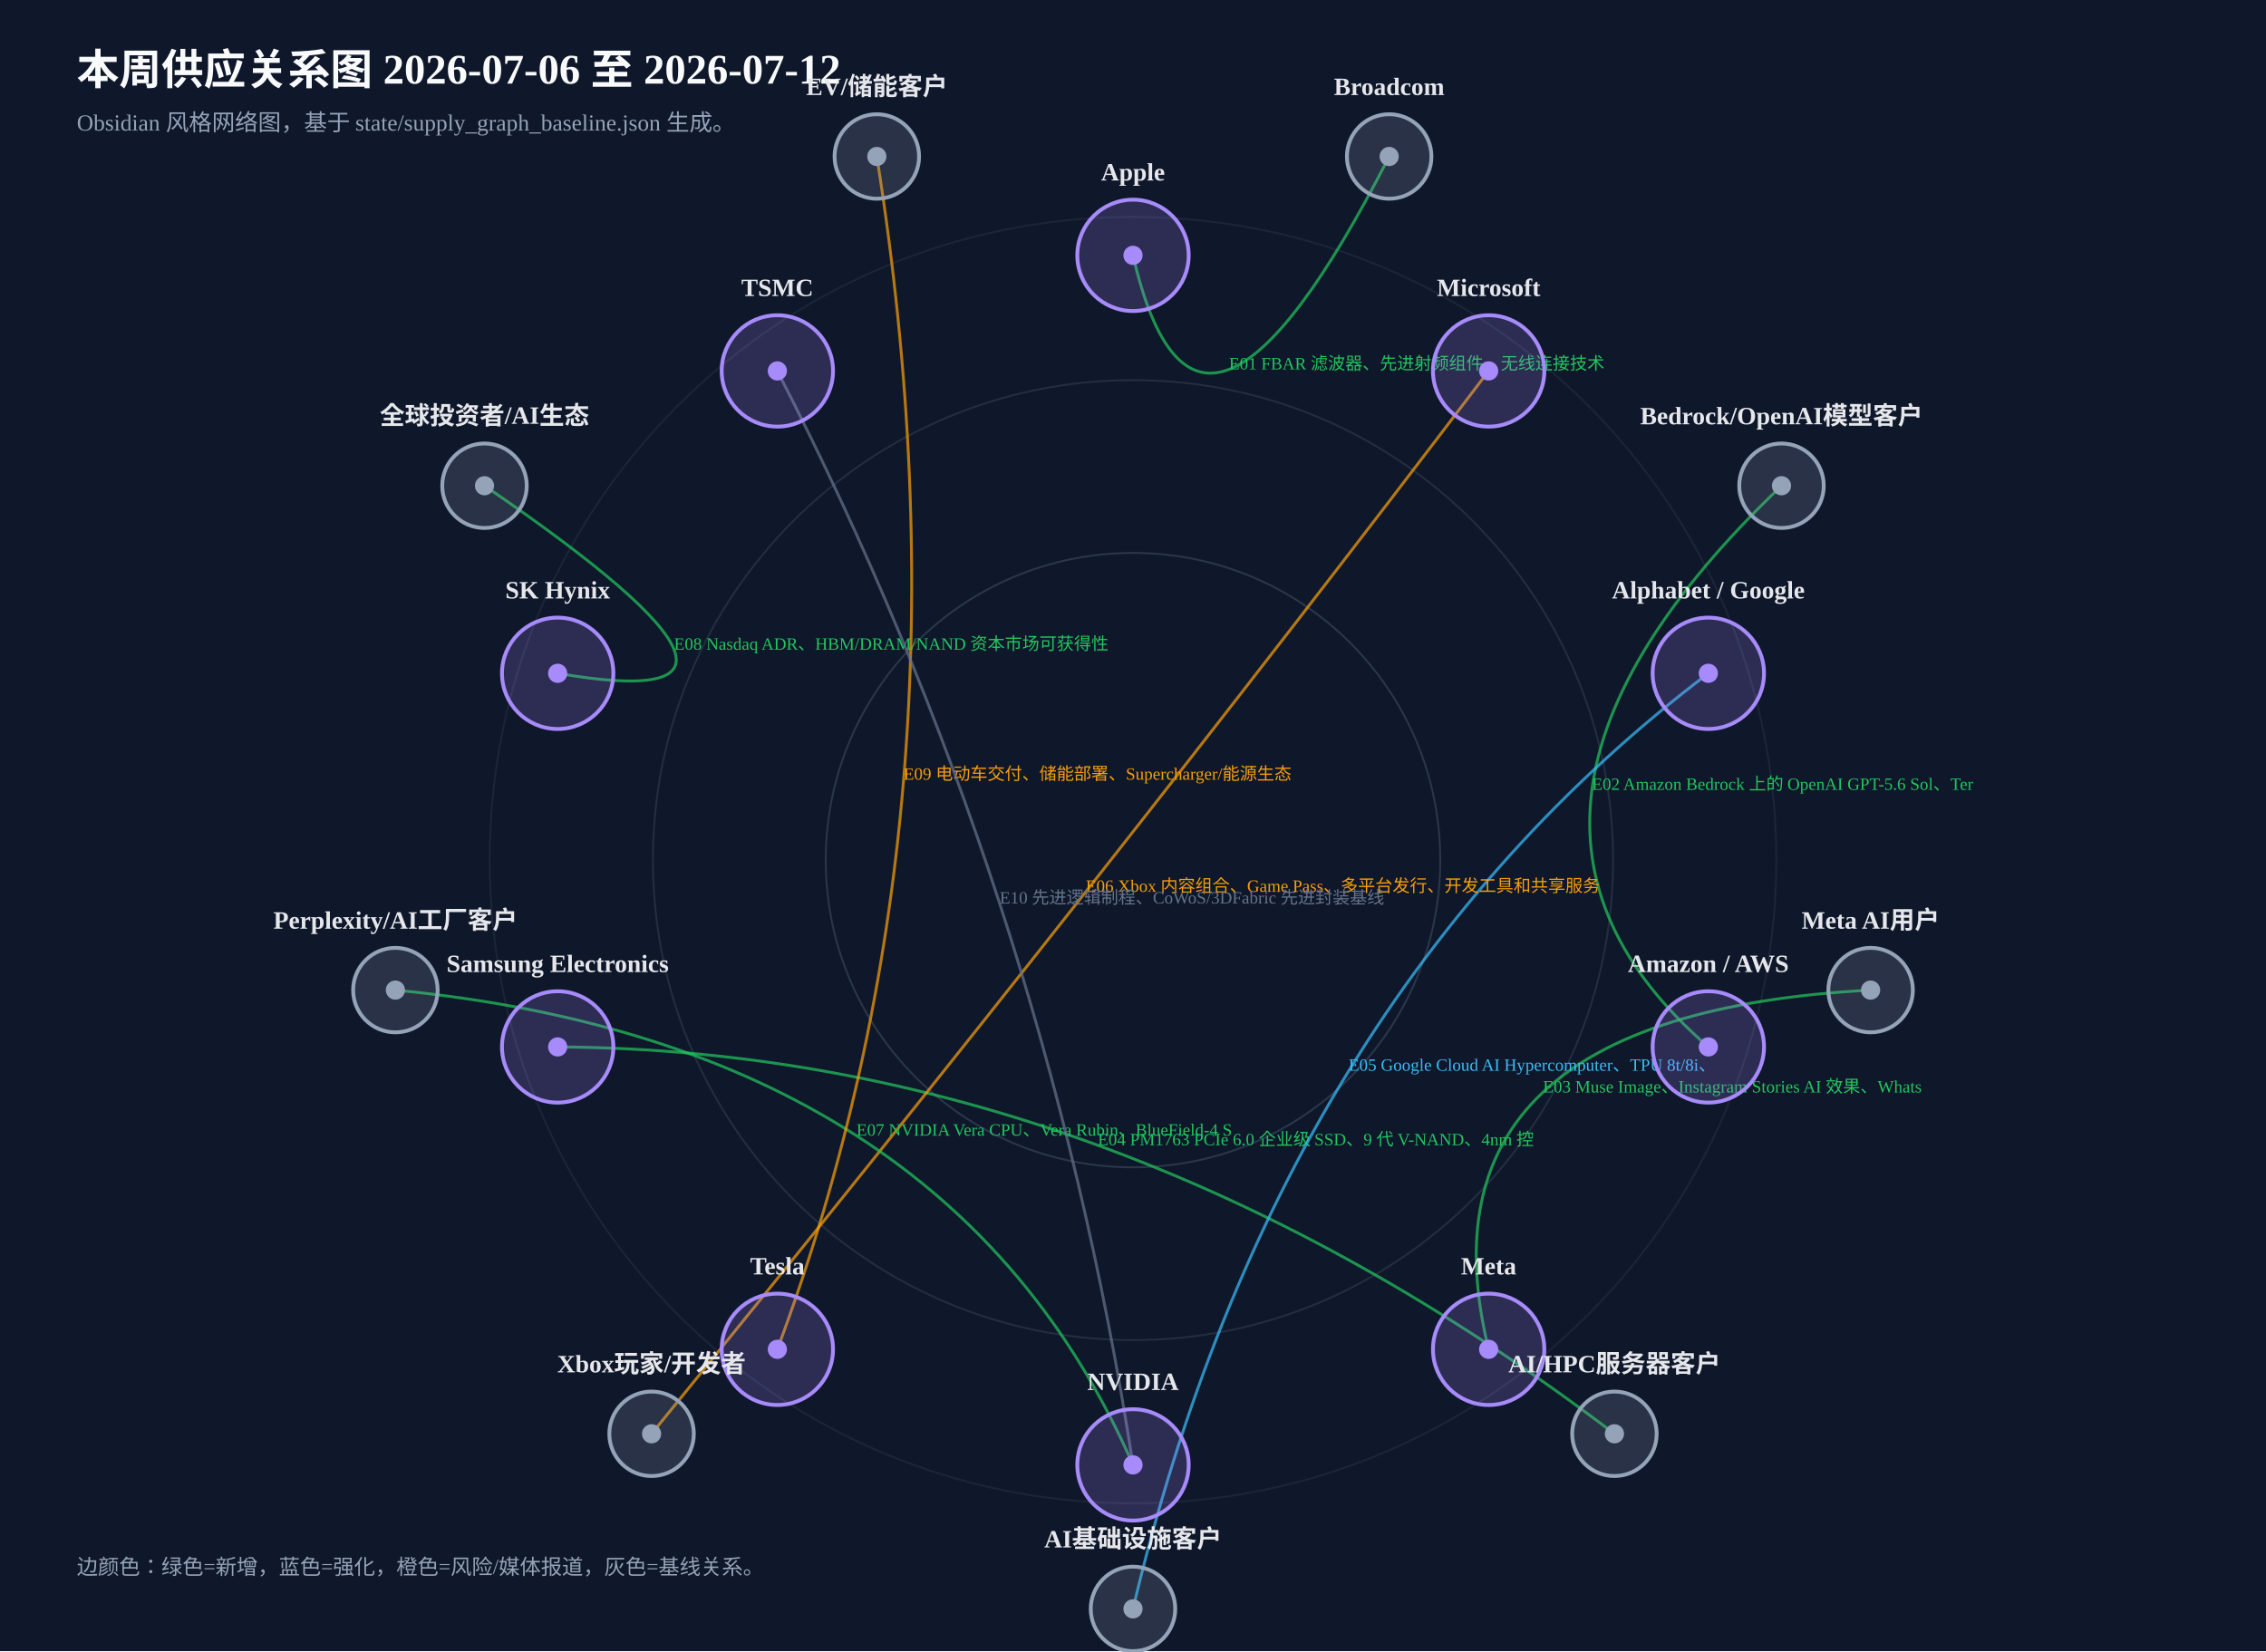
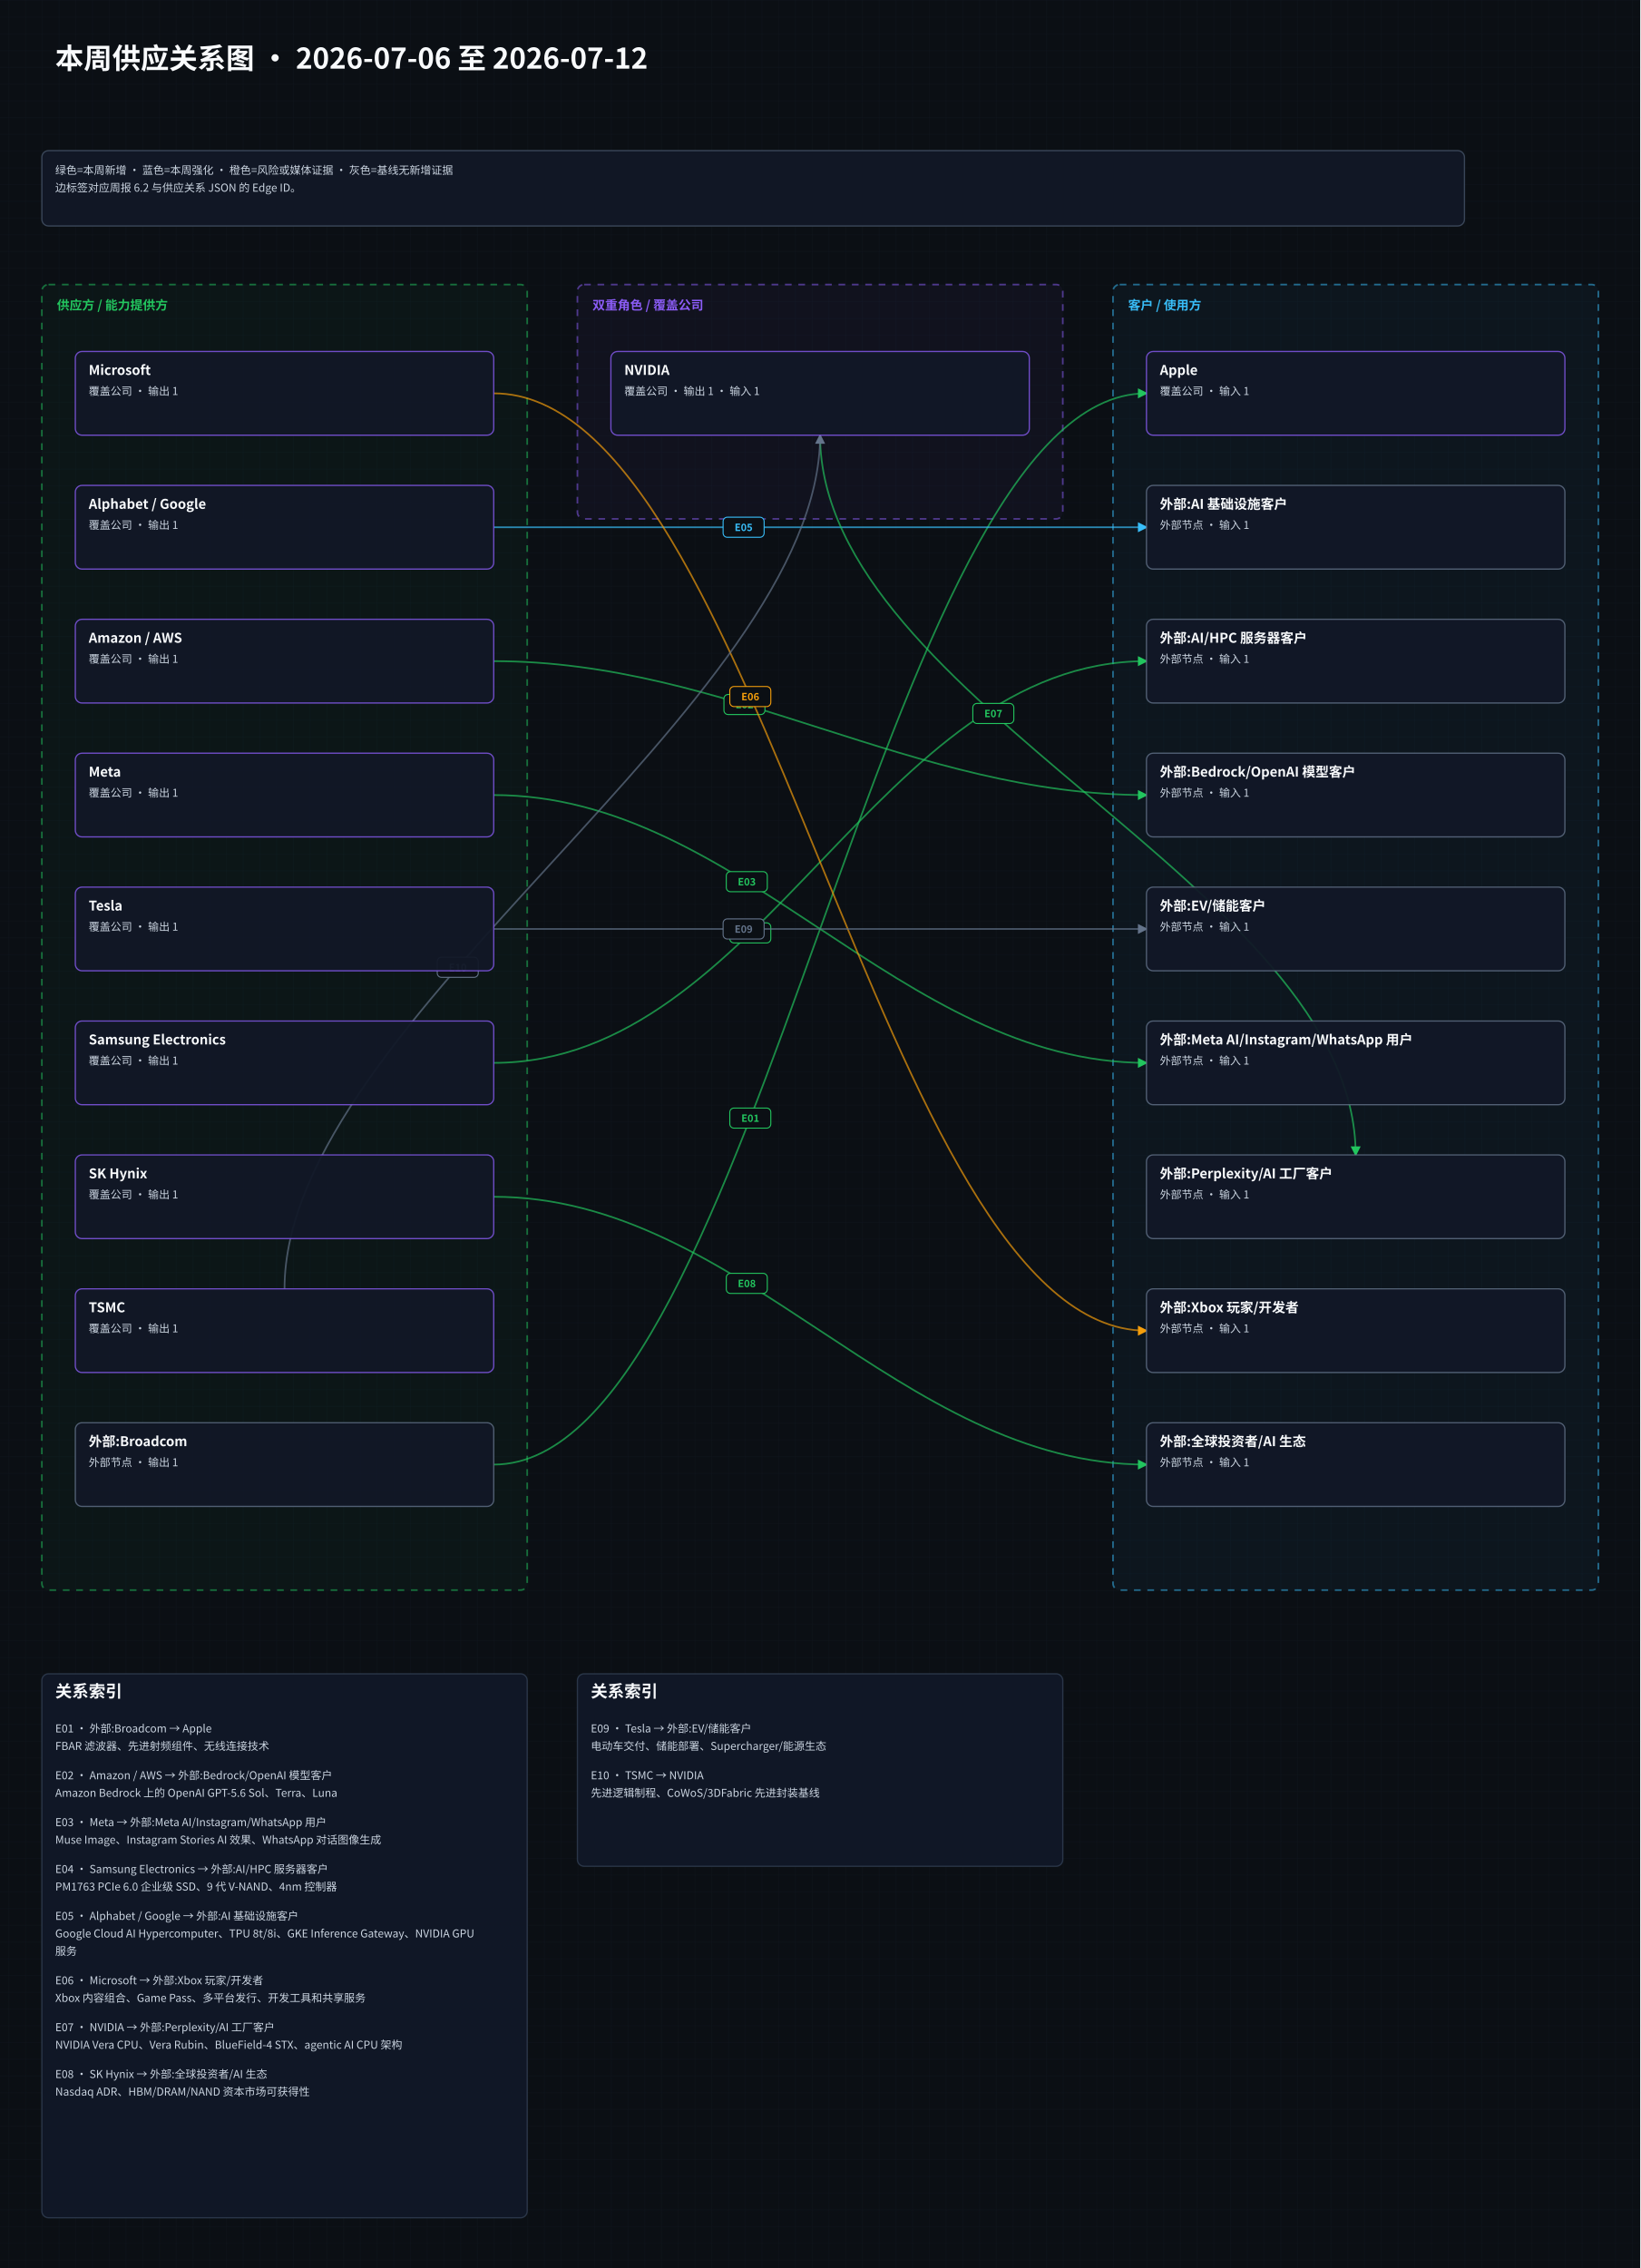
- <svg xmlns="http://www.w3.org/2000/svg" width="1180" height="860" viewBox="0 0 1180 860">
-   <rect width="100%" height="100%" fill="#0f172a" />
-   <circle cx="590" cy="448" r="160" fill="none" stroke="#334155" stroke-width="1" stroke-opacity="0.75" />
-   <circle cx="590" cy="448" r="250" fill="none" stroke="#334155" stroke-width="1" stroke-opacity="0.55" />
-   <circle cx="590" cy="448" r="335" fill="none" stroke="#334155" stroke-width="1" stroke-opacity="0.35" />
-   <text x="40" y="44" font-size="22" font-weight="800" fill="#f8fafc">本周供应关系图 2026-07-06 至 2026-07-12</text>
-   <text x="40" y="68" font-size="12" fill="#94a3b8">Obsidian 风格网络图，基于 state/supply_graph_baseline.json 生成。</text>
-   <text x="40" y="820" font-size="11" fill="#94a3b8">边颜色：绿色=新增，蓝色=强化，橙色=风险/媒体报道，灰色=基线关系。</text>
-   <path d="M 723.4 81.5 Q 623.3 277.6 590.0 133.0" fill="none" stroke="#22c55e" stroke-width="1.5" stroke-opacity="0.72" />
-   <text x="640.0" y="192.4" font-size="9" fill="#22c55e">E01 FBAR 滤波器、先进射频组件、无线连接技术</text>
-   <path d="M 889.6 545.3 Q 749.3 423.6 927.7 253.0" fill="none" stroke="#22c55e" stroke-width="1.5" stroke-opacity="0.72" />
-   <text x="829.0" y="411.4" font-size="9" fill="#22c55e">E02 Amazon Bedrock 上的 OpenAI GPT-5.6 Sol、Ter</text>
-   <path d="M 775.2 702.8 Q 732.3 528.6 974.1 515.7" fill="none" stroke="#22c55e" stroke-width="1.5" stroke-opacity="0.72" />
-   <text x="803.5" y="569.0" font-size="9" fill="#22c55e">E03 Muse Image、Instagram Stories AI 效果、Whats</text>
-   <path d="M 290.4 545.3 Q 577.8 547.0 840.7 746.8" fill="none" stroke="#22c55e" stroke-width="1.5" stroke-opacity="0.72" />
-   <text x="571.7" y="596.5" font-size="9" fill="#22c55e">E04 PM1763 PCIe 6.0 企业级 SSD、9 代 V-NAND、4nm 控</text>
-   <path d="M 889.6 350.7 Q 664.9 521.2 590.0 838.0" fill="none" stroke="#38bdf8" stroke-width="1.5" stroke-opacity="0.72" />
-   <text x="702.3" y="557.7" font-size="9" fill="#38bdf8">E05 Google Cloud AI Hypercomputer、TPU 8t/8i、</text>
-   <path d="M 775.2 193.2 Q 573.6 459.0 339.3 746.8" fill="none" stroke="#f59e0b" stroke-width="1.5" stroke-opacity="0.72" />
-   <text x="565.4" y="464.5" font-size="9" fill="#f59e0b">E06 Xbox 内容组合、Game Pass、多平台发行、开发工具和共享服务</text>
-   <path d="M 590.0 763.0 Q 494.0 543.7 205.9 515.7" fill="none" stroke="#22c55e" stroke-width="1.5" stroke-opacity="0.72" />
-   <text x="446.0" y="591.5" font-size="9" fill="#22c55e">E07 NVIDIA Vera CPU、Vera Rubin、BlueField-4 S</text>
-   <path d="M 290.4 350.7 Q 430.7 374.9 252.3 253.0" fill="none" stroke="#22c55e" stroke-width="1.5" stroke-opacity="0.72" />
-   <text x="351.0" y="338.4" font-size="9" fill="#22c55e">E08 Nasdaq ADR、HBM/DRAM/NAND 资本市场可获得性</text>
-   <path d="M 404.8 702.8 Q 510.4 420.1 456.6 81.5" fill="none" stroke="#f59e0b" stroke-width="1.5" stroke-opacity="0.72" />
-   <text x="470.5" y="406.1" font-size="9" fill="#f59e0b">E09 电动车交付、储能部署、Supercharger/能源生态</text>
-   <path d="M 404.8 193.2 Q 543.7 463.0 590.0 763.0" fill="none" stroke="#64748b" stroke-width="1.5" stroke-opacity="0.72" />
-   <text x="520.6" y="470.6" font-size="9" fill="#64748b">E10 先进逻辑制程、CoWoS/3DFabric 先进封装基线</text>
-   <circle cx="590.0" cy="133.0" r="29" fill="#a78bfa" fill-opacity="0.20" stroke="#a78bfa" stroke-width="2" />
-   <circle cx="590.0" cy="133.0" r="5" fill="#a78bfa" />
-   <text x="590.0" y="94.0" text-anchor="middle" font-size="13" font-weight="700" fill="#e5e7eb">Apple</text>
-   <circle cx="775.2" cy="193.2" r="29" fill="#a78bfa" fill-opacity="0.20" stroke="#a78bfa" stroke-width="2" />
-   <circle cx="775.2" cy="193.2" r="5" fill="#a78bfa" />
-   <text x="775.2" y="154.2" text-anchor="middle" font-size="13" font-weight="700" fill="#e5e7eb">Microsoft</text>
-   <circle cx="889.6" cy="350.7" r="29" fill="#a78bfa" fill-opacity="0.20" stroke="#a78bfa" stroke-width="2" />
-   <circle cx="889.6" cy="350.7" r="5" fill="#a78bfa" />
-   <text x="889.6" y="311.7" text-anchor="middle" font-size="13" font-weight="700" fill="#e5e7eb">Alphabet / Google</text>
-   <circle cx="889.6" cy="545.3" r="29" fill="#a78bfa" fill-opacity="0.20" stroke="#a78bfa" stroke-width="2" />
-   <circle cx="889.6" cy="545.3" r="5" fill="#a78bfa" />
-   <text x="889.6" y="506.3" text-anchor="middle" font-size="13" font-weight="700" fill="#e5e7eb">Amazon / AWS</text>
-   <circle cx="775.2" cy="702.8" r="29" fill="#a78bfa" fill-opacity="0.20" stroke="#a78bfa" stroke-width="2" />
-   <circle cx="775.2" cy="702.8" r="5" fill="#a78bfa" />
-   <text x="775.2" y="663.8" text-anchor="middle" font-size="13" font-weight="700" fill="#e5e7eb">Meta</text>
-   <circle cx="590.0" cy="763.0" r="29" fill="#a78bfa" fill-opacity="0.20" stroke="#a78bfa" stroke-width="2" />
-   <circle cx="590.0" cy="763.0" r="5" fill="#a78bfa" />
-   <text x="590.0" y="724.0" text-anchor="middle" font-size="13" font-weight="700" fill="#e5e7eb">NVIDIA</text>
-   <circle cx="404.8" cy="702.8" r="29" fill="#a78bfa" fill-opacity="0.20" stroke="#a78bfa" stroke-width="2" />
-   <circle cx="404.8" cy="702.8" r="5" fill="#a78bfa" />
-   <text x="404.8" y="663.8" text-anchor="middle" font-size="13" font-weight="700" fill="#e5e7eb">Tesla</text>
-   <circle cx="290.4" cy="545.3" r="29" fill="#a78bfa" fill-opacity="0.20" stroke="#a78bfa" stroke-width="2" />
-   <circle cx="290.4" cy="545.3" r="5" fill="#a78bfa" />
-   <text x="290.4" y="506.3" text-anchor="middle" font-size="13" font-weight="700" fill="#e5e7eb">Samsung Electronics</text>
-   <circle cx="290.4" cy="350.7" r="29" fill="#a78bfa" fill-opacity="0.20" stroke="#a78bfa" stroke-width="2" />
-   <circle cx="290.4" cy="350.7" r="5" fill="#a78bfa" />
-   <text x="290.4" y="311.7" text-anchor="middle" font-size="13" font-weight="700" fill="#e5e7eb">SK Hynix</text>
-   <circle cx="404.8" cy="193.2" r="29" fill="#a78bfa" fill-opacity="0.20" stroke="#a78bfa" stroke-width="2" />
-   <circle cx="404.8" cy="193.2" r="5" fill="#a78bfa" />
-   <text x="404.8" y="154.2" text-anchor="middle" font-size="13" font-weight="700" fill="#e5e7eb">TSMC</text>
-   <circle cx="723.4" cy="81.5" r="22" fill="#94a3b8" fill-opacity="0.20" stroke="#94a3b8" stroke-width="2" />
-   <circle cx="723.4" cy="81.5" r="5" fill="#94a3b8" />
-   <text x="723.4" y="49.5" text-anchor="middle" font-size="13" font-weight="700" fill="#e5e7eb">Broadcom</text>
-   <circle cx="927.7" cy="253.0" r="22" fill="#94a3b8" fill-opacity="0.20" stroke="#94a3b8" stroke-width="2" />
-   <circle cx="927.7" cy="253.0" r="5" fill="#94a3b8" />
-   <text x="927.7" y="221.0" text-anchor="middle" font-size="13" font-weight="700" fill="#e5e7eb">Bedrock/OpenAI模型客户</text>
-   <circle cx="974.1" cy="515.7" r="22" fill="#94a3b8" fill-opacity="0.20" stroke="#94a3b8" stroke-width="2" />
-   <circle cx="974.1" cy="515.7" r="5" fill="#94a3b8" />
-   <text x="974.1" y="483.7" text-anchor="middle" font-size="13" font-weight="700" fill="#e5e7eb">Meta AI用户</text>
-   <circle cx="840.7" cy="746.8" r="22" fill="#94a3b8" fill-opacity="0.20" stroke="#94a3b8" stroke-width="2" />
-   <circle cx="840.7" cy="746.8" r="5" fill="#94a3b8" />
-   <text x="840.7" y="714.8" text-anchor="middle" font-size="13" font-weight="700" fill="#e5e7eb">AI/HPC服务器客户</text>
-   <circle cx="590.0" cy="838.0" r="22" fill="#94a3b8" fill-opacity="0.20" stroke="#94a3b8" stroke-width="2" />
-   <circle cx="590.0" cy="838.0" r="5" fill="#94a3b8" />
-   <text x="590.0" y="806.0" text-anchor="middle" font-size="13" font-weight="700" fill="#e5e7eb">AI基础设施客户</text>
-   <circle cx="339.3" cy="746.8" r="22" fill="#94a3b8" fill-opacity="0.20" stroke="#94a3b8" stroke-width="2" />
-   <circle cx="339.3" cy="746.8" r="5" fill="#94a3b8" />
-   <text x="339.3" y="714.8" text-anchor="middle" font-size="13" font-weight="700" fill="#e5e7eb">Xbox玩家/开发者</text>
-   <circle cx="205.9" cy="515.7" r="22" fill="#94a3b8" fill-opacity="0.20" stroke="#94a3b8" stroke-width="2" />
-   <circle cx="205.9" cy="515.7" r="5" fill="#94a3b8" />
-   <text x="205.9" y="483.7" text-anchor="middle" font-size="13" font-weight="700" fill="#e5e7eb">Perplexity/AI工厂客户</text>
-   <circle cx="252.3" cy="253.0" r="22" fill="#94a3b8" fill-opacity="0.20" stroke="#94a3b8" stroke-width="2" />
-   <circle cx="252.3" cy="253.0" r="5" fill="#94a3b8" />
-   <text x="252.3" y="221.0" text-anchor="middle" font-size="13" font-weight="700" fill="#e5e7eb">全球投资者/AI生态</text>
-   <circle cx="456.6" cy="81.5" r="22" fill="#94a3b8" fill-opacity="0.20" stroke="#94a3b8" stroke-width="2" />
-   <circle cx="456.6" cy="81.5" r="5" fill="#94a3b8" />
-   <text x="456.6" y="49.5" text-anchor="middle" font-size="13" font-weight="700" fill="#e5e7eb">EV/储能客户</text>
+ <svg xmlns="http://www.w3.org/2000/svg" width="1960" height="2710" viewBox="30 -20 1960 2710">
+   <defs>
+     <pattern id="grid" width="20" height="20" patternUnits="userSpaceOnUse">
+       <path d="M 20 0 L 0 0 0 20" fill="none" stroke="#1e293b" stroke-width="0.6" stroke-opacity="0.38" />
+     </pattern>
+     <marker id="arrow-06bcfa879942a99a" viewBox="0 0 10 10" refX="8.5" refY="5" markerWidth="6" markerHeight="6" orient="auto-start-reverse">
+       <path d="M 0 0 L 10 5 L 0 10 z" fill="#22c55e" />
+     </marker>
+     <marker id="arrow-2ef3b12970f9d637" viewBox="0 0 10 10" refX="8.5" refY="5" markerWidth="6" markerHeight="6" orient="auto-start-reverse">
+       <path d="M 0 0 L 10 5 L 0 10 z" fill="#38bdf8" />
+     </marker>
+     <marker id="arrow-75df7b9df85d4777" viewBox="0 0 10 10" refX="8.5" refY="5" markerWidth="6" markerHeight="6" orient="auto-start-reverse">
+       <path d="M 0 0 L 10 5 L 0 10 z" fill="#64748b" />
+     </marker>
+     <marker id="arrow-1719c8c5c3aeab8e" viewBox="0 0 10 10" refX="8.5" refY="5" markerWidth="6" markerHeight="6" orient="auto-start-reverse">
+       <path d="M 0 0 L 10 5 L 0 10 z" fill="#f59e0b" />
+     </marker>
+   </defs>
+   <rect x="30" y="-20" width="1960" height="2710" fill="#0b0f14" />
+   <rect x="30" y="-20" width="1960" height="2710" fill="url(#grid)" />
+   <g font-family="-apple-system, BlinkMacSystemFont, PingFang SC, Noto Sans CJK SC, Segoe UI, sans-serif">
+     <rect x="80" y="320" width="580" height="1560" rx="8" fill="#22c55e" fill-opacity="0.045" stroke="#22c55e" stroke-opacity="0.52" stroke-width="2" stroke-dasharray="8 8" />
+     <text x="98" y="350" font-size="15" font-weight="700" fill="#22c55e">供应方 / 能力提供方</text>
+     <rect x="720" y="320" width="580" height="280" rx="8" fill="#8b5cf6" fill-opacity="0.045" stroke="#8b5cf6" stroke-opacity="0.52" stroke-width="2" stroke-dasharray="8 8" />
+     <text x="738" y="350" font-size="15" font-weight="700" fill="#8b5cf6">双重角色 / 覆盖公司</text>
+     <rect x="1360" y="320" width="580" height="1560" rx="8" fill="#38bdf8" fill-opacity="0.045" stroke="#38bdf8" stroke-opacity="0.52" stroke-width="2" stroke-dasharray="8 8" />
+     <text x="1378" y="350" font-size="15" font-weight="700" fill="#38bdf8">客户 / 使用方</text>
+     <path d="M 620.0 1730.0 C 940.0 1730.0, 1080.0 450.0, 1400.0 450.0" fill="none" stroke="#22c55e" stroke-width="2" stroke-opacity="0.68" marker-end="url(#arrow-06bcfa879942a99a)" />
+     <rect x="902.1" y="1304.0" width="49" height="24" rx="5" fill="#0b0f14" stroke="#22c55e" stroke-width="1.2" />
+     <text x="926.6" y="1320.5" text-anchor="middle" font-size="12" font-weight="750" fill="#22c55e">E01</text>
+     <path d="M 620.0 770.0 C 898.7 770.0, 1121.3 930.0, 1400.0 930.0" fill="none" stroke="#22c55e" stroke-width="2" stroke-opacity="0.68" marker-end="url(#arrow-06bcfa879942a99a)" />
+     <rect x="895.1" y="809.8" width="49" height="24" rx="5" fill="#0b0f14" stroke="#22c55e" stroke-width="1.2" />
+     <text x="919.6" y="826.3" text-anchor="middle" font-size="12" font-weight="750" fill="#22c55e">E02</text>
+     <path d="M 620.0 930.0 C 915.1 930.0, 1104.9 1250.0, 1400.0 1250.0" fill="none" stroke="#22c55e" stroke-width="2" stroke-opacity="0.68" marker-end="url(#arrow-06bcfa879942a99a)" />
+     <rect x="897.9" y="1021.5" width="49" height="24" rx="5" fill="#0b0f14" stroke="#22c55e" stroke-width="1.2" />
+     <text x="922.4" y="1038.0" text-anchor="middle" font-size="12" font-weight="750" fill="#22c55e">E03</text>
+     <path d="M 620.0 1250.0 C 940.0 1250.0, 1080.0 770.0, 1400.0 770.0" fill="none" stroke="#22c55e" stroke-width="2" stroke-opacity="0.68" marker-end="url(#arrow-06bcfa879942a99a)" />
+     <rect x="902.1" y="1082.7" width="49" height="24" rx="5" fill="#0b0f14" stroke="#22c55e" stroke-width="1.2" />
+     <text x="926.6" y="1099.2" text-anchor="middle" font-size="12" font-weight="750" fill="#22c55e">E04</text>
+     <path d="M 620.0 610.0 C 893.0 610.0, 1127.0 610.0, 1400.0 610.0" fill="none" stroke="#38bdf8" stroke-width="2" stroke-opacity="0.68" marker-end="url(#arrow-2ef3b12970f9d637)" />
+     <rect x="894.1" y="598.0" width="49" height="24" rx="5" fill="#0b0f14" stroke="#38bdf8" stroke-width="1.2" />
+     <text x="918.6" y="614.5" text-anchor="middle" font-size="12" font-weight="750" fill="#38bdf8">E05</text>
+     <path d="M 620.0 450.0 C 940.0 450.0, 1080.0 1570.0, 1400.0 1570.0" fill="none" stroke="#f59e0b" stroke-width="2" stroke-opacity="0.68" marker-end="url(#arrow-1719c8c5c3aeab8e)" />
+     <rect x="902.1" y="800.3" width="49" height="24" rx="5" fill="#0b0f14" stroke="#f59e0b" stroke-width="1.2" />
+     <text x="926.6" y="816.8" text-anchor="middle" font-size="12" font-weight="750" fill="#f59e0b">E06</text>
+     <path d="M 1010.0 500.0 C 1010.0 820.0, 1650.0 1040.0, 1650.0 1360.0" fill="none" stroke="#22c55e" stroke-width="2" stroke-opacity="0.68" marker-end="url(#arrow-06bcfa879942a99a)" />
+     <rect x="1192.5" y="820.5" width="49" height="24" rx="5" fill="#0b0f14" stroke="#22c55e" stroke-width="1.2" />
+     <text x="1217.0" y="837.0" text-anchor="middle" font-size="12" font-weight="750" fill="#22c55e">E07</text>
+     <path d="M 620.0 1410.0 C 915.1 1410.0, 1104.9 1730.0, 1400.0 1730.0" fill="none" stroke="#22c55e" stroke-width="2" stroke-opacity="0.68" marker-end="url(#arrow-06bcfa879942a99a)" />
+     <rect x="897.9" y="1501.5" width="49" height="24" rx="5" fill="#0b0f14" stroke="#22c55e" stroke-width="1.2" />
+     <text x="922.4" y="1518.0" text-anchor="middle" font-size="12" font-weight="750" fill="#22c55e">E08</text>
+     <path d="M 620.0 1090.0 C 893.0 1090.0, 1127.0 1090.0, 1400.0 1090.0" fill="none" stroke="#64748b" stroke-width="2" stroke-opacity="0.68" marker-end="url(#arrow-75df7b9df85d4777)" />
+     <rect x="894.1" y="1078.0" width="49" height="24" rx="5" fill="#0b0f14" stroke="#64748b" stroke-width="1.2" />
+     <text x="918.6" y="1094.5" text-anchor="middle" font-size="12" font-weight="750" fill="#64748b">E09</text>
+     <path d="M 370.0 1520.0 C 370.0 1200.0, 1010.0 820.0, 1010.0 500.0" fill="none" stroke="#64748b" stroke-width="2" stroke-opacity="0.68" marker-end="url(#arrow-75df7b9df85d4777)" />
+     <rect x="552.5" y="1123.8" width="49" height="24" rx="5" fill="#0b0f14" stroke="#64748b" stroke-width="1.2" />
+     <text x="577.0" y="1140.3" text-anchor="middle" font-size="12" font-weight="750" fill="#64748b">E10</text>
+     <g>
+       <rect x="80" y="20" width="1700" height="90" rx="8" fill="#0b0f14" fill-opacity="0" stroke="#64748b" stroke-opacity="0" stroke-width="1.5" />
+       <text x="96" y="62" font-size="34" font-weight="750" fill="#f8fafc">本周供应关系图 · 2026-07-06 至 2026-07-12</text>
+     </g>
+     <g>
+       <rect x="80" y="160" width="1700" height="90" rx="8" fill="#111827" fill-opacity="0.94" stroke="#475569" stroke-opacity="0.78" stroke-width="1.5" />
+       <text x="96" y="188" font-size="13" font-weight="500" fill="#cbd5e1">绿色=本周新增 · 蓝色=本周强化 · 橙色=风险或媒体证据 · 灰色=基线无新增证据</text>
+       <text x="96" y="209" font-size="13" font-weight="500" fill="#cbd5e1">边标签对应周报 6.2 与供应关系 JSON 的 Edge ID。</text>
+     </g>
+     <g>
+       <rect x="120" y="400" width="500" height="100" rx="8" fill="#111827" fill-opacity="0.94" stroke="#8b5cf6" stroke-opacity="0.78" stroke-width="1.5" />
+       <text x="136" y="428" font-size="16" font-weight="750" fill="#f8fafc">Microsoft</text>
+       <text x="136" y="452" font-size="13" font-weight="500" fill="#cbd5e1">覆盖公司 · 输出 1</text>
+     </g>
+     <g>
+       <rect x="120" y="560" width="500" height="100" rx="8" fill="#111827" fill-opacity="0.94" stroke="#8b5cf6" stroke-opacity="0.78" stroke-width="1.5" />
+       <text x="136" y="588" font-size="16" font-weight="750" fill="#f8fafc">Alphabet / Google</text>
+       <text x="136" y="612" font-size="13" font-weight="500" fill="#cbd5e1">覆盖公司 · 输出 1</text>
+     </g>
+     <g>
+       <rect x="120" y="720" width="500" height="100" rx="8" fill="#111827" fill-opacity="0.94" stroke="#8b5cf6" stroke-opacity="0.78" stroke-width="1.5" />
+       <text x="136" y="748" font-size="16" font-weight="750" fill="#f8fafc">Amazon / AWS</text>
+       <text x="136" y="772" font-size="13" font-weight="500" fill="#cbd5e1">覆盖公司 · 输出 1</text>
+     </g>
+     <g>
+       <rect x="120" y="880" width="500" height="100" rx="8" fill="#111827" fill-opacity="0.94" stroke="#8b5cf6" stroke-opacity="0.78" stroke-width="1.5" />
+       <text x="136" y="908" font-size="16" font-weight="750" fill="#f8fafc">Meta</text>
+       <text x="136" y="932" font-size="13" font-weight="500" fill="#cbd5e1">覆盖公司 · 输出 1</text>
+     </g>
+     <g>
+       <rect x="120" y="1040" width="500" height="100" rx="8" fill="#111827" fill-opacity="0.94" stroke="#8b5cf6" stroke-opacity="0.78" stroke-width="1.5" />
+       <text x="136" y="1068" font-size="16" font-weight="750" fill="#f8fafc">Tesla</text>
+       <text x="136" y="1092" font-size="13" font-weight="500" fill="#cbd5e1">覆盖公司 · 输出 1</text>
+     </g>
+     <g>
+       <rect x="120" y="1200" width="500" height="100" rx="8" fill="#111827" fill-opacity="0.94" stroke="#8b5cf6" stroke-opacity="0.78" stroke-width="1.5" />
+       <text x="136" y="1228" font-size="16" font-weight="750" fill="#f8fafc">Samsung Electronics</text>
+       <text x="136" y="1252" font-size="13" font-weight="500" fill="#cbd5e1">覆盖公司 · 输出 1</text>
+     </g>
+     <g>
+       <rect x="120" y="1360" width="500" height="100" rx="8" fill="#111827" fill-opacity="0.94" stroke="#8b5cf6" stroke-opacity="0.78" stroke-width="1.5" />
+       <text x="136" y="1388" font-size="16" font-weight="750" fill="#f8fafc">SK Hynix</text>
+       <text x="136" y="1412" font-size="13" font-weight="500" fill="#cbd5e1">覆盖公司 · 输出 1</text>
+     </g>
+     <g>
+       <rect x="120" y="1520" width="500" height="100" rx="8" fill="#111827" fill-opacity="0.94" stroke="#8b5cf6" stroke-opacity="0.78" stroke-width="1.5" />
+       <text x="136" y="1548" font-size="16" font-weight="750" fill="#f8fafc">TSMC</text>
+       <text x="136" y="1572" font-size="13" font-weight="500" fill="#cbd5e1">覆盖公司 · 输出 1</text>
+     </g>
+     <g>
+       <rect x="120" y="1680" width="500" height="100" rx="8" fill="#111827" fill-opacity="0.94" stroke="#64748b" stroke-opacity="0.78" stroke-width="1.5" />
+       <text x="136" y="1708" font-size="16" font-weight="750" fill="#f8fafc">外部:Broadcom</text>
+       <text x="136" y="1732" font-size="13" font-weight="500" fill="#cbd5e1">外部节点 · 输出 1</text>
+     </g>
+     <g>
+       <rect x="760" y="400" width="500" height="100" rx="8" fill="#111827" fill-opacity="0.94" stroke="#8b5cf6" stroke-opacity="0.78" stroke-width="1.5" />
+       <text x="776" y="428" font-size="16" font-weight="750" fill="#f8fafc">NVIDIA</text>
+       <text x="776" y="452" font-size="13" font-weight="500" fill="#cbd5e1">覆盖公司 · 输出 1 · 输入 1</text>
+     </g>
+     <g>
+       <rect x="1400" y="400" width="500" height="100" rx="8" fill="#111827" fill-opacity="0.94" stroke="#8b5cf6" stroke-opacity="0.78" stroke-width="1.5" />
+       <text x="1416" y="428" font-size="16" font-weight="750" fill="#f8fafc">Apple</text>
+       <text x="1416" y="452" font-size="13" font-weight="500" fill="#cbd5e1">覆盖公司 · 输入 1</text>
+     </g>
+     <g>
+       <rect x="1400" y="560" width="500" height="100" rx="8" fill="#111827" fill-opacity="0.94" stroke="#64748b" stroke-opacity="0.78" stroke-width="1.5" />
+       <text x="1416" y="588" font-size="16" font-weight="750" fill="#f8fafc">外部:AI 基础设施客户</text>
+       <text x="1416" y="612" font-size="13" font-weight="500" fill="#cbd5e1">外部节点 · 输入 1</text>
+     </g>
+     <g>
+       <rect x="1400" y="720" width="500" height="100" rx="8" fill="#111827" fill-opacity="0.94" stroke="#64748b" stroke-opacity="0.78" stroke-width="1.5" />
+       <text x="1416" y="748" font-size="16" font-weight="750" fill="#f8fafc">外部:AI/HPC 服务器客户</text>
+       <text x="1416" y="772" font-size="13" font-weight="500" fill="#cbd5e1">外部节点 · 输入 1</text>
+     </g>
+     <g>
+       <rect x="1400" y="880" width="500" height="100" rx="8" fill="#111827" fill-opacity="0.94" stroke="#64748b" stroke-opacity="0.78" stroke-width="1.5" />
+       <text x="1416" y="908" font-size="16" font-weight="750" fill="#f8fafc">外部:Bedrock/OpenAI 模型客户</text>
+       <text x="1416" y="932" font-size="13" font-weight="500" fill="#cbd5e1">外部节点 · 输入 1</text>
+     </g>
+     <g>
+       <rect x="1400" y="1040" width="500" height="100" rx="8" fill="#111827" fill-opacity="0.94" stroke="#64748b" stroke-opacity="0.78" stroke-width="1.5" />
+       <text x="1416" y="1068" font-size="16" font-weight="750" fill="#f8fafc">外部:EV/储能客户</text>
+       <text x="1416" y="1092" font-size="13" font-weight="500" fill="#cbd5e1">外部节点 · 输入 1</text>
+     </g>
+     <g>
+       <rect x="1400" y="1200" width="500" height="100" rx="8" fill="#111827" fill-opacity="0.94" stroke="#64748b" stroke-opacity="0.78" stroke-width="1.5" />
+       <text x="1416" y="1228" font-size="16" font-weight="750" fill="#f8fafc">外部:Meta AI/Instagram/WhatsApp 用户</text>
+       <text x="1416" y="1252" font-size="13" font-weight="500" fill="#cbd5e1">外部节点 · 输入 1</text>
+     </g>
+     <g>
+       <rect x="1400" y="1360" width="500" height="100" rx="8" fill="#111827" fill-opacity="0.94" stroke="#64748b" stroke-opacity="0.78" stroke-width="1.5" />
+       <text x="1416" y="1388" font-size="16" font-weight="750" fill="#f8fafc">外部:Perplexity/AI 工厂客户</text>
+       <text x="1416" y="1412" font-size="13" font-weight="500" fill="#cbd5e1">外部节点 · 输入 1</text>
+     </g>
+     <g>
+       <rect x="1400" y="1520" width="500" height="100" rx="8" fill="#111827" fill-opacity="0.94" stroke="#64748b" stroke-opacity="0.78" stroke-width="1.5" />
+       <text x="1416" y="1548" font-size="16" font-weight="750" fill="#f8fafc">外部:Xbox 玩家/开发者</text>
+       <text x="1416" y="1572" font-size="13" font-weight="500" fill="#cbd5e1">外部节点 · 输入 1</text>
+     </g>
+     <g>
+       <rect x="1400" y="1680" width="500" height="100" rx="8" fill="#111827" fill-opacity="0.94" stroke="#64748b" stroke-opacity="0.78" stroke-width="1.5" />
+       <text x="1416" y="1708" font-size="16" font-weight="750" fill="#f8fafc">外部:全球投资者/AI 生态</text>
+       <text x="1416" y="1732" font-size="13" font-weight="500" fill="#cbd5e1">外部节点 · 输入 1</text>
+     </g>
+     <g>
+       <rect x="80" y="1980" width="580" height="650" rx="8" fill="#111827" fill-opacity="0.97" stroke="#334155" stroke-opacity="0.78" stroke-width="1.5" />
+       <text x="96" y="2008" font-size="20" font-weight="750" fill="#f8fafc">关系索引</text>
+       <text x="96" y="2050" font-size="13" font-weight="500" fill="#cbd5e1">E01 · 外部:Broadcom → Apple</text>
+       <text x="96" y="2071" font-size="13" font-weight="500" fill="#cbd5e1">FBAR 滤波器、先进射频组件、无线连接技术</text>
+       <text x="96" y="2106" font-size="13" font-weight="500" fill="#cbd5e1">E02 · Amazon / AWS → 外部:Bedrock/OpenAI 模型客户</text>
+       <text x="96" y="2127" font-size="13" font-weight="500" fill="#cbd5e1">Amazon Bedrock 上的 OpenAI GPT-5.6 Sol、Terra、Luna</text>
+       <text x="96" y="2162" font-size="13" font-weight="500" fill="#cbd5e1">E03 · Meta → 外部:Meta AI/Instagram/WhatsApp 用户</text>
+       <text x="96" y="2183" font-size="13" font-weight="500" fill="#cbd5e1">Muse Image、Instagram Stories AI 效果、WhatsApp 对话图像生成</text>
+       <text x="96" y="2218" font-size="13" font-weight="500" fill="#cbd5e1">E04 · Samsung Electronics → 外部:AI/HPC 服务器客户</text>
+       <text x="96" y="2239" font-size="13" font-weight="500" fill="#cbd5e1">PM1763 PCIe 6.0 企业级 SSD、9 代 V-NAND、4nm 控制器</text>
+       <text x="96" y="2274" font-size="13" font-weight="500" fill="#cbd5e1">E05 · Alphabet / Google → 外部:AI 基础设施客户</text>
+       <text x="96" y="2295" font-size="13" font-weight="500" fill="#cbd5e1">Google Cloud AI Hypercomputer、TPU 8t/8i、GKE Inference Gateway、NVIDIA GPU</text>
+       <text x="96" y="2316" font-size="13" font-weight="500" fill="#cbd5e1">服务</text>
+       <text x="96" y="2351" font-size="13" font-weight="500" fill="#cbd5e1">E06 · Microsoft → 外部:Xbox 玩家/开发者</text>
+       <text x="96" y="2372" font-size="13" font-weight="500" fill="#cbd5e1">Xbox 内容组合、Game Pass、多平台发行、开发工具和共享服务</text>
+       <text x="96" y="2407" font-size="13" font-weight="500" fill="#cbd5e1">E07 · NVIDIA → 外部:Perplexity/AI 工厂客户</text>
+       <text x="96" y="2428" font-size="13" font-weight="500" fill="#cbd5e1">NVIDIA Vera CPU、Vera Rubin、BlueField-4 STX、agentic AI CPU 架构</text>
+       <text x="96" y="2463" font-size="13" font-weight="500" fill="#cbd5e1">E08 · SK Hynix → 外部:全球投资者/AI 生态</text>
+       <text x="96" y="2484" font-size="13" font-weight="500" fill="#cbd5e1">Nasdaq ADR、HBM/DRAM/NAND 资本市场可获得性</text>
+     </g>
+     <g>
+       <rect x="720" y="1980" width="580" height="230" rx="8" fill="#111827" fill-opacity="0.97" stroke="#334155" stroke-opacity="0.78" stroke-width="1.5" />
+       <text x="736" y="2008" font-size="20" font-weight="750" fill="#f8fafc">关系索引</text>
+       <text x="736" y="2050" font-size="13" font-weight="500" fill="#cbd5e1">E09 · Tesla → 外部:EV/储能客户</text>
+       <text x="736" y="2071" font-size="13" font-weight="500" fill="#cbd5e1">电动车交付、储能部署、Supercharger/能源生态</text>
+       <text x="736" y="2106" font-size="13" font-weight="500" fill="#cbd5e1">E10 · TSMC → NVIDIA</text>
+       <text x="736" y="2127" font-size="13" font-weight="500" fill="#cbd5e1">先进逻辑制程、CoWoS/3DFabric 先进封装基线</text>
+     </g>
+   </g>
</svg>
